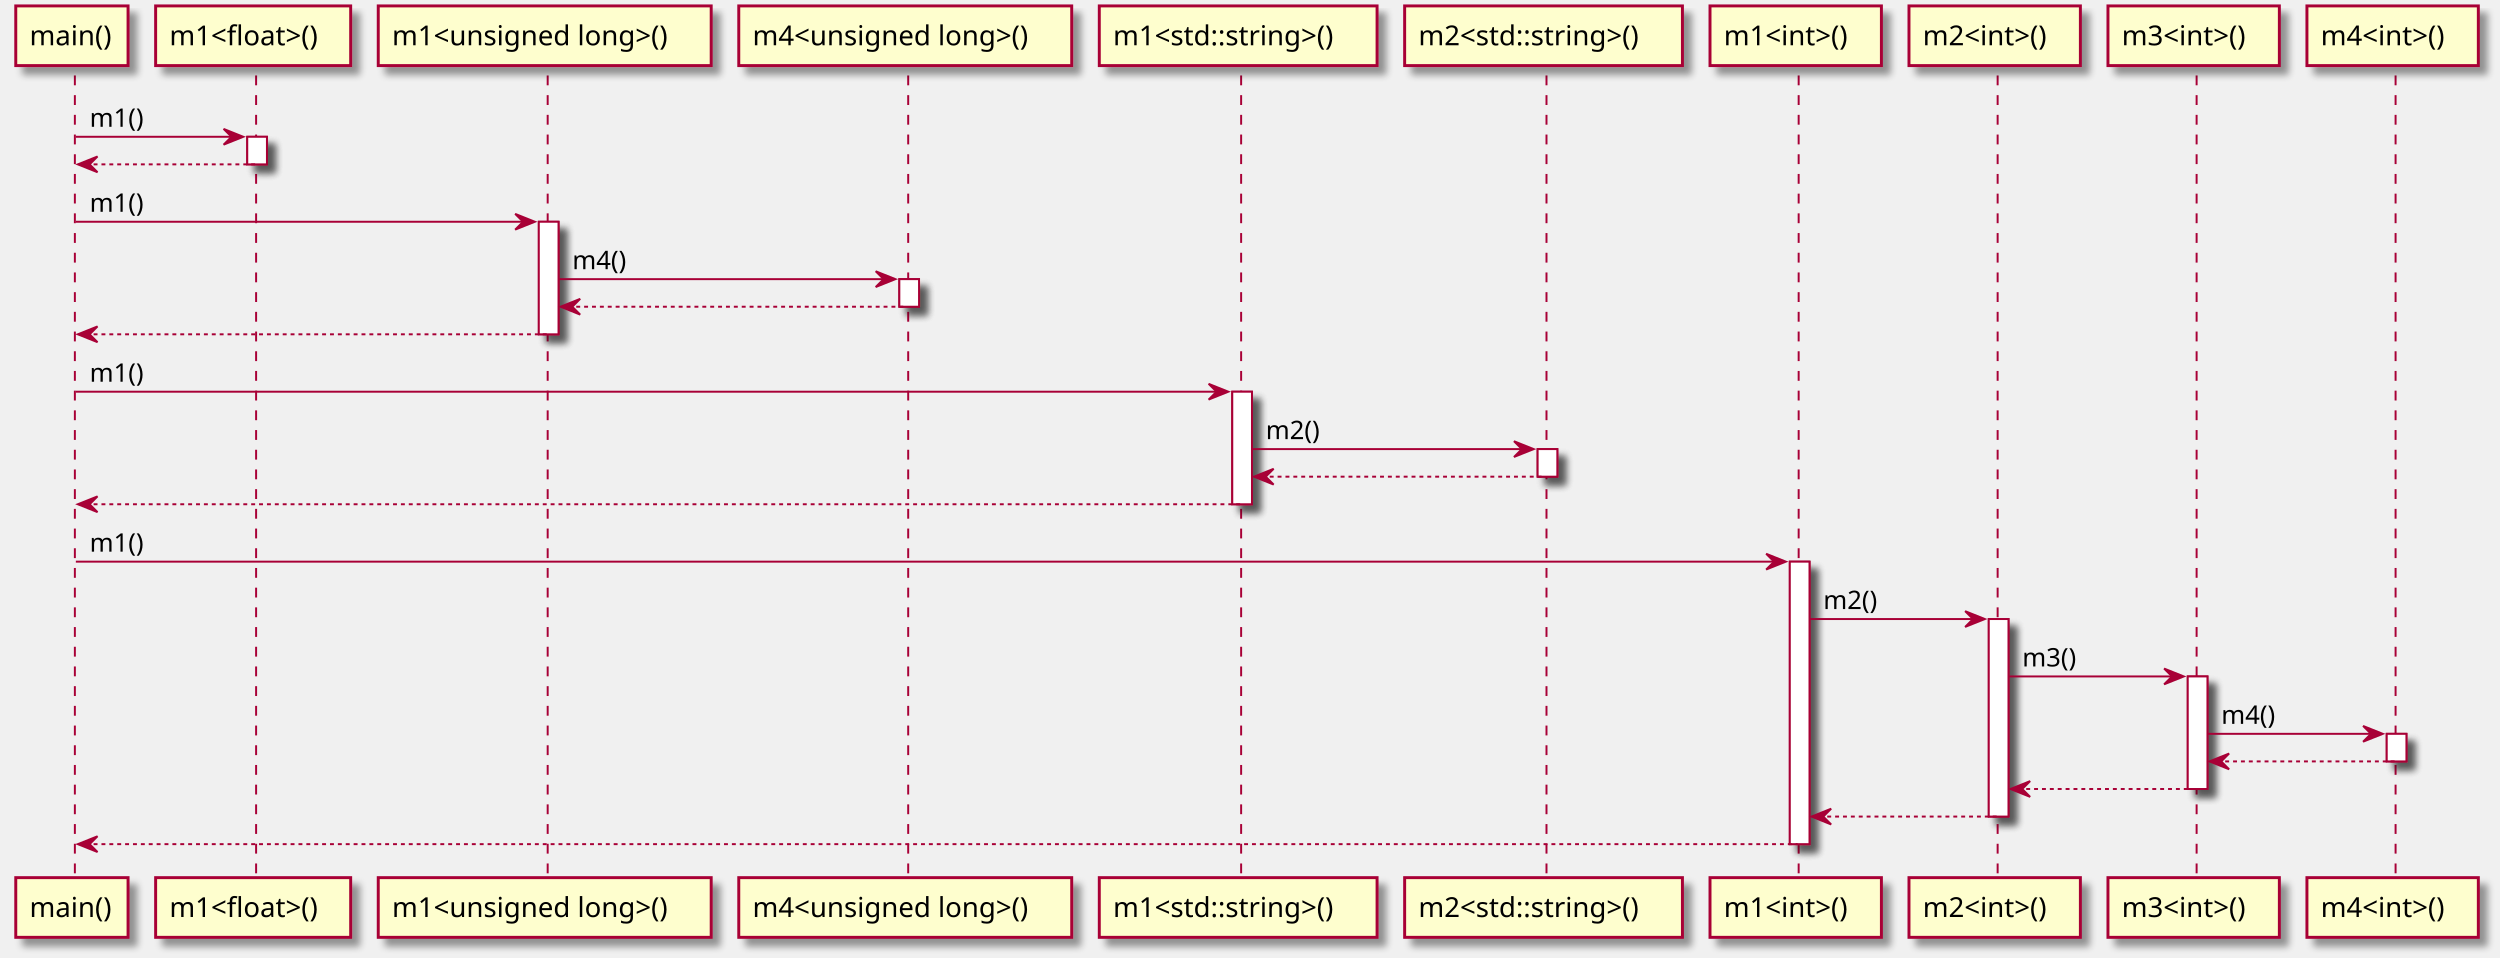
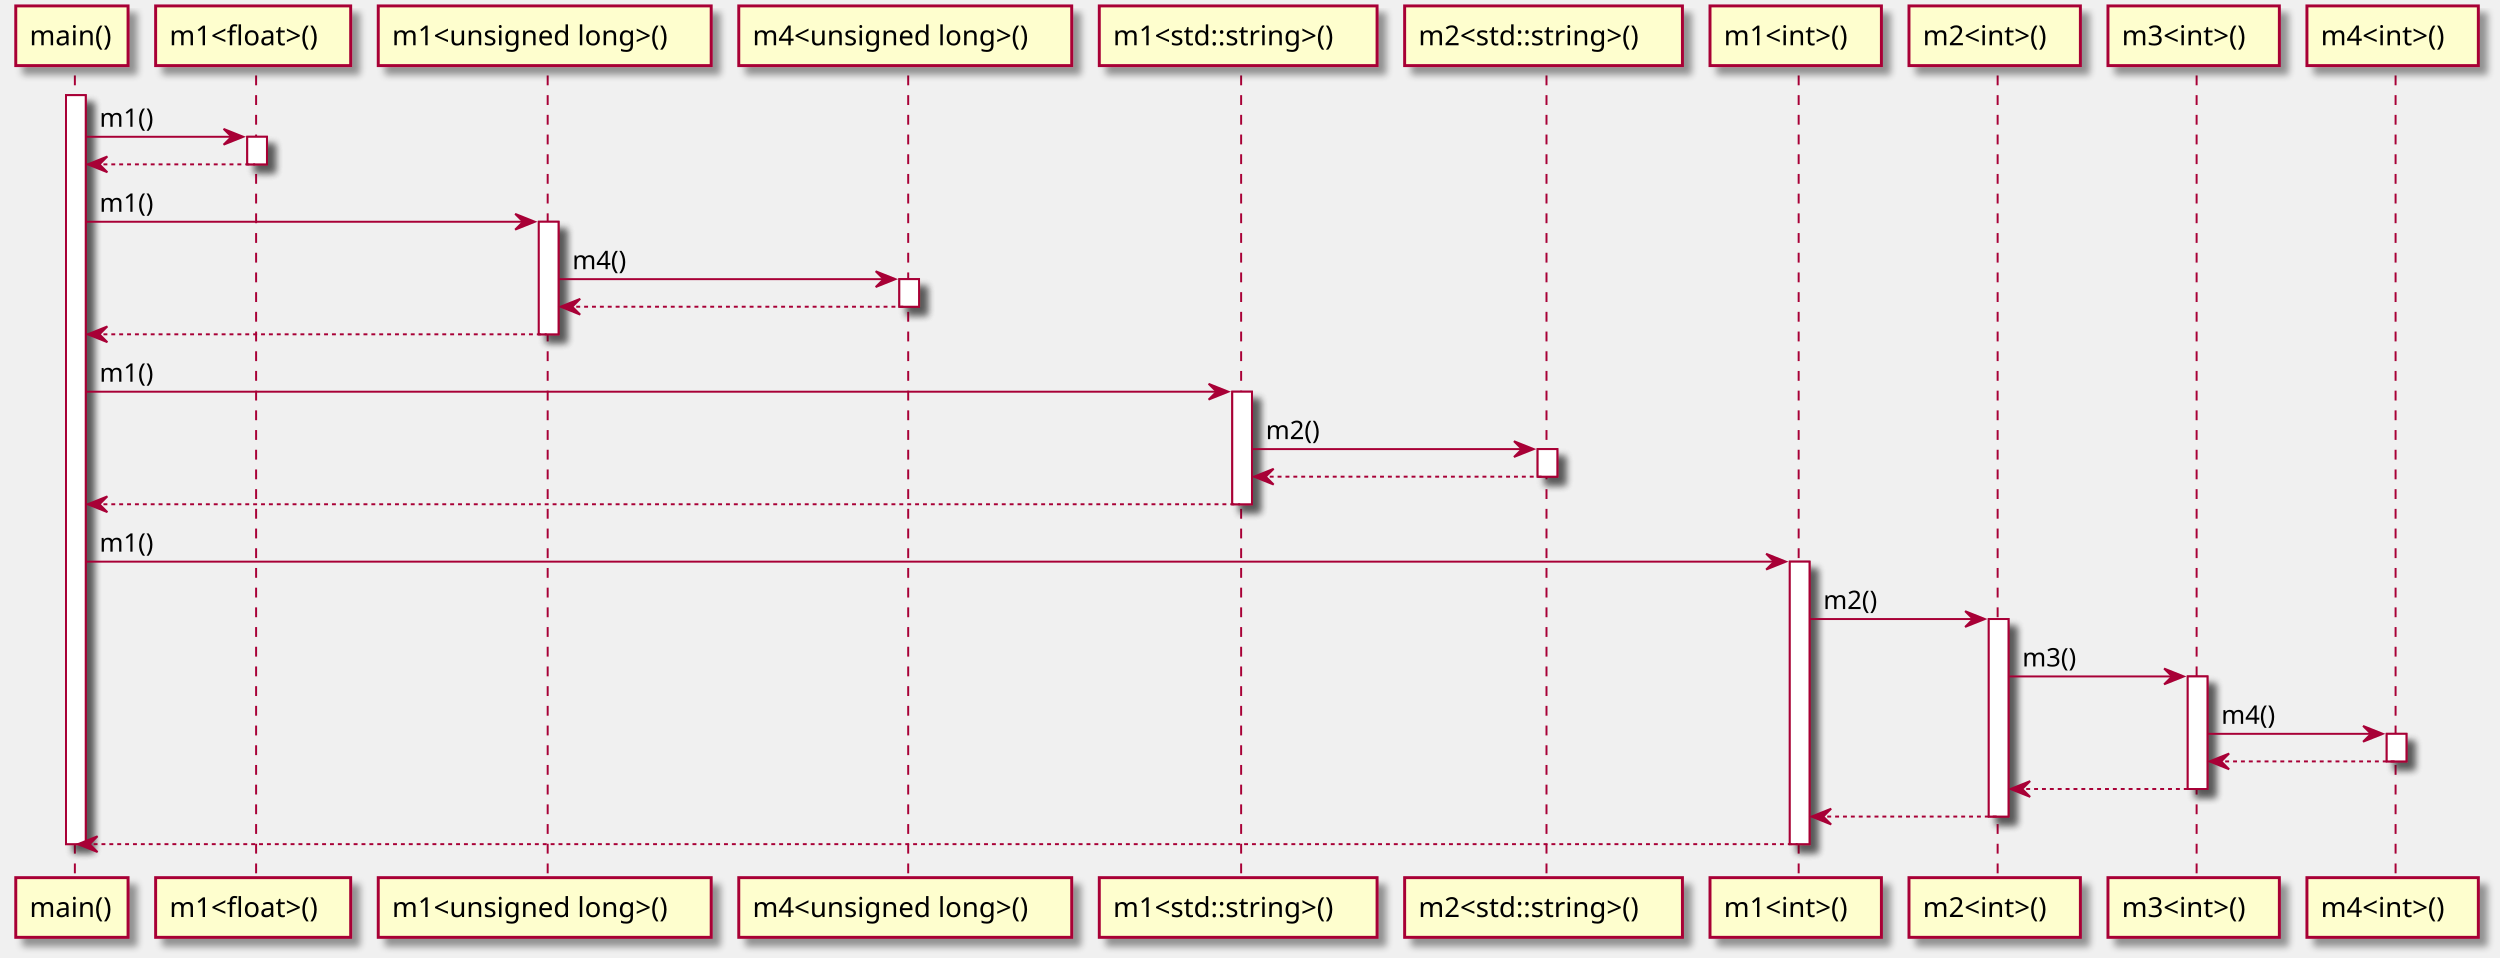
<svg xmlns="http://www.w3.org/2000/svg" contentScriptType="application/ecmascript" contentStyleType="text/css" height="486px" preserveAspectRatio="none" style="width:1269px;height:486px;" version="1.1" viewBox="0 0 1269 486" width="1269px" zoomAndPan="magnify">
  <defs>
-     <filter height="300%" id="f1t795cu4ctdhp" width="300%" x="-1" y="-1">
+     <filter height="300%" id="fzg4ihozjfu96" width="300%" x="-1" y="-1">
      <feGaussianBlur result="blurOut" stdDeviation="2.0" />
      <feColorMatrix in="blurOut" result="blurOut2" type="matrix" values="0 0 0 0 0 0 0 0 0 0 0 0 0 0 0 0 0 0 .4 0" />
      <feOffset dx="4.0" dy="4.0" in="blurOut2" result="blurOut3" />
      <feBlend in="SourceGraphic" in2="blurOut3" mode="normal" />
    </filter>
    <style type="text/css">a:hover { text-decoration: underline; }</style>
  </defs>
  <g>
-     <rect fill="#FFFFFF" filter="url(#f1t795cu4ctdhp)" height="14" style="stroke: #A80036; stroke-width: 1.0;" width="10" x="125.5" y="69.43" />
-     <rect fill="#FFFFFF" filter="url(#f1t795cu4ctdhp)" height="57.133" style="stroke: #A80036; stroke-width: 1.0;" width="10" x="273.5" y="112.562" />
-     <rect fill="#FFFFFF" filter="url(#f1t795cu4ctdhp)" height="14" style="stroke: #A80036; stroke-width: 1.0;" width="10" x="456.5" y="141.695" />
-     <rect fill="#FFFFFF" filter="url(#f1t795cu4ctdhp)" height="57.133" style="stroke: #A80036; stroke-width: 1.0;" width="10" x="625.5" y="198.828" />
-     <rect fill="#FFFFFF" filter="url(#f1t795cu4ctdhp)" height="14" style="stroke: #A80036; stroke-width: 1.0;" width="10" x="780.5" y="227.961" />
-     <rect fill="#FFFFFF" filter="url(#f1t795cu4ctdhp)" height="143.398" style="stroke: #A80036; stroke-width: 1.0;" width="10" x="908.5" y="285.094" />
-     <rect fill="#FFFFFF" filter="url(#f1t795cu4ctdhp)" height="100.266" style="stroke: #A80036; stroke-width: 1.0;" width="10" x="1009.5" y="314.227" />
-     <rect fill="#FFFFFF" filter="url(#f1t795cu4ctdhp)" height="57.133" style="stroke: #A80036; stroke-width: 1.0;" width="10" x="1110.5" y="343.359" />
-     <rect fill="#FFFFFF" filter="url(#f1t795cu4ctdhp)" height="14" style="stroke: #A80036; stroke-width: 1.0;" width="10" x="1211.5" y="372.492" />
+     <rect fill="#FFFFFF" filter="url(#fzg4ihozjfu96)" height="380.195" style="stroke: #A80036; stroke-width: 1.0;" width="10" x="33.5" y="48.297" />
+     <rect fill="#FFFFFF" filter="url(#fzg4ihozjfu96)" height="14" style="stroke: #A80036; stroke-width: 1.0;" width="10" x="125.5" y="69.43" />
+     <rect fill="#FFFFFF" filter="url(#fzg4ihozjfu96)" height="57.133" style="stroke: #A80036; stroke-width: 1.0;" width="10" x="273.5" y="112.562" />
+     <rect fill="#FFFFFF" filter="url(#fzg4ihozjfu96)" height="14" style="stroke: #A80036; stroke-width: 1.0;" width="10" x="456.5" y="141.695" />
+     <rect fill="#FFFFFF" filter="url(#fzg4ihozjfu96)" height="57.133" style="stroke: #A80036; stroke-width: 1.0;" width="10" x="625.5" y="198.828" />
+     <rect fill="#FFFFFF" filter="url(#fzg4ihozjfu96)" height="14" style="stroke: #A80036; stroke-width: 1.0;" width="10" x="780.5" y="227.961" />
+     <rect fill="#FFFFFF" filter="url(#fzg4ihozjfu96)" height="143.398" style="stroke: #A80036; stroke-width: 1.0;" width="10" x="908.5" y="285.094" />
+     <rect fill="#FFFFFF" filter="url(#fzg4ihozjfu96)" height="100.266" style="stroke: #A80036; stroke-width: 1.0;" width="10" x="1009.5" y="314.227" />
+     <rect fill="#FFFFFF" filter="url(#fzg4ihozjfu96)" height="57.133" style="stroke: #A80036; stroke-width: 1.0;" width="10" x="1110.5" y="343.359" />
+     <rect fill="#FFFFFF" filter="url(#fzg4ihozjfu96)" height="14" style="stroke: #A80036; stroke-width: 1.0;" width="10" x="1211.5" y="372.492" />
    <line style="stroke: #A80036; stroke-width: 1.0; stroke-dasharray: 5.0,5.0;" x1="38" x2="38" y1="38.297" y2="446.492" />
    <line style="stroke: #A80036; stroke-width: 1.0; stroke-dasharray: 5.0,5.0;" x1="130" x2="130" y1="38.297" y2="446.492" />
    <line style="stroke: #A80036; stroke-width: 1.0; stroke-dasharray: 5.0,5.0;" x1="278" x2="278" y1="38.297" y2="446.492" />
    <line style="stroke: #A80036; stroke-width: 1.0; stroke-dasharray: 5.0,5.0;" x1="461" x2="461" y1="38.297" y2="446.492" />
    <line style="stroke: #A80036; stroke-width: 1.0; stroke-dasharray: 5.0,5.0;" x1="630" x2="630" y1="38.297" y2="446.492" />
    <line style="stroke: #A80036; stroke-width: 1.0; stroke-dasharray: 5.0,5.0;" x1="785" x2="785" y1="38.297" y2="446.492" />
    <line style="stroke: #A80036; stroke-width: 1.0; stroke-dasharray: 5.0,5.0;" x1="913" x2="913" y1="38.297" y2="446.492" />
    <line style="stroke: #A80036; stroke-width: 1.0; stroke-dasharray: 5.0,5.0;" x1="1014" x2="1014" y1="38.297" y2="446.492" />
    <line style="stroke: #A80036; stroke-width: 1.0; stroke-dasharray: 5.0,5.0;" x1="1115" x2="1115" y1="38.297" y2="446.492" />
    <line style="stroke: #A80036; stroke-width: 1.0; stroke-dasharray: 5.0,5.0;" x1="1216" x2="1216" y1="38.297" y2="446.492" />
-     <rect fill="#FEFECE" filter="url(#f1t795cu4ctdhp)" height="30.297" style="stroke: #A80036; stroke-width: 1.5;" width="57" x="8" y="3" />
+     <rect fill="#FEFECE" filter="url(#fzg4ihozjfu96)" height="30.297" style="stroke: #A80036; stroke-width: 1.5;" width="57" x="8" y="3" />
    <text fill="#000000" font-family="sans-serif" font-size="14" lengthAdjust="spacingAndGlyphs" textLength="43" x="15" y="22.995">main()</text>
-     <rect fill="#FEFECE" filter="url(#f1t795cu4ctdhp)" height="30.297" style="stroke: #A80036; stroke-width: 1.5;" width="57" x="8" y="445.492" />
+     <rect fill="#FEFECE" filter="url(#fzg4ihozjfu96)" height="30.297" style="stroke: #A80036; stroke-width: 1.5;" width="57" x="8" y="445.492" />
    <text fill="#000000" font-family="sans-serif" font-size="14" lengthAdjust="spacingAndGlyphs" textLength="43" x="15" y="465.487">main()</text>
-     <rect fill="#FEFECE" filter="url(#f1t795cu4ctdhp)" height="30.297" style="stroke: #A80036; stroke-width: 1.5;" width="99" x="79" y="3" />
+     <rect fill="#FEFECE" filter="url(#fzg4ihozjfu96)" height="30.297" style="stroke: #A80036; stroke-width: 1.5;" width="99" x="79" y="3" />
    <text fill="#000000" font-family="sans-serif" font-size="14" lengthAdjust="spacingAndGlyphs" textLength="85" x="86" y="22.995">m1&lt;float&gt;()</text>
-     <rect fill="#FEFECE" filter="url(#f1t795cu4ctdhp)" height="30.297" style="stroke: #A80036; stroke-width: 1.5;" width="99" x="79" y="445.492" />
+     <rect fill="#FEFECE" filter="url(#fzg4ihozjfu96)" height="30.297" style="stroke: #A80036; stroke-width: 1.5;" width="99" x="79" y="445.492" />
    <text fill="#000000" font-family="sans-serif" font-size="14" lengthAdjust="spacingAndGlyphs" textLength="85" x="86" y="465.487">m1&lt;float&gt;()</text>
-     <rect fill="#FEFECE" filter="url(#f1t795cu4ctdhp)" height="30.297" style="stroke: #A80036; stroke-width: 1.5;" width="169" x="192" y="3" />
+     <rect fill="#FEFECE" filter="url(#fzg4ihozjfu96)" height="30.297" style="stroke: #A80036; stroke-width: 1.5;" width="169" x="192" y="3" />
    <text fill="#000000" font-family="sans-serif" font-size="14" lengthAdjust="spacingAndGlyphs" textLength="155" x="199" y="22.995">m1&lt;unsigned long&gt;()</text>
-     <rect fill="#FEFECE" filter="url(#f1t795cu4ctdhp)" height="30.297" style="stroke: #A80036; stroke-width: 1.5;" width="169" x="192" y="445.492" />
+     <rect fill="#FEFECE" filter="url(#fzg4ihozjfu96)" height="30.297" style="stroke: #A80036; stroke-width: 1.5;" width="169" x="192" y="445.492" />
    <text fill="#000000" font-family="sans-serif" font-size="14" lengthAdjust="spacingAndGlyphs" textLength="155" x="199" y="465.487">m1&lt;unsigned long&gt;()</text>
-     <rect fill="#FEFECE" filter="url(#f1t795cu4ctdhp)" height="30.297" style="stroke: #A80036; stroke-width: 1.5;" width="169" x="375" y="3" />
+     <rect fill="#FEFECE" filter="url(#fzg4ihozjfu96)" height="30.297" style="stroke: #A80036; stroke-width: 1.5;" width="169" x="375" y="3" />
    <text fill="#000000" font-family="sans-serif" font-size="14" lengthAdjust="spacingAndGlyphs" textLength="155" x="382" y="22.995">m4&lt;unsigned long&gt;()</text>
-     <rect fill="#FEFECE" filter="url(#f1t795cu4ctdhp)" height="30.297" style="stroke: #A80036; stroke-width: 1.5;" width="169" x="375" y="445.492" />
+     <rect fill="#FEFECE" filter="url(#fzg4ihozjfu96)" height="30.297" style="stroke: #A80036; stroke-width: 1.5;" width="169" x="375" y="445.492" />
    <text fill="#000000" font-family="sans-serif" font-size="14" lengthAdjust="spacingAndGlyphs" textLength="155" x="382" y="465.487">m4&lt;unsigned long&gt;()</text>
-     <rect fill="#FEFECE" filter="url(#f1t795cu4ctdhp)" height="30.297" style="stroke: #A80036; stroke-width: 1.5;" width="141" x="558" y="3" />
+     <rect fill="#FEFECE" filter="url(#fzg4ihozjfu96)" height="30.297" style="stroke: #A80036; stroke-width: 1.5;" width="141" x="558" y="3" />
    <text fill="#000000" font-family="sans-serif" font-size="14" lengthAdjust="spacingAndGlyphs" textLength="127" x="565" y="22.995">m1&lt;std::string&gt;()</text>
-     <rect fill="#FEFECE" filter="url(#f1t795cu4ctdhp)" height="30.297" style="stroke: #A80036; stroke-width: 1.5;" width="141" x="558" y="445.492" />
+     <rect fill="#FEFECE" filter="url(#fzg4ihozjfu96)" height="30.297" style="stroke: #A80036; stroke-width: 1.5;" width="141" x="558" y="445.492" />
    <text fill="#000000" font-family="sans-serif" font-size="14" lengthAdjust="spacingAndGlyphs" textLength="127" x="565" y="465.487">m1&lt;std::string&gt;()</text>
-     <rect fill="#FEFECE" filter="url(#f1t795cu4ctdhp)" height="30.297" style="stroke: #A80036; stroke-width: 1.5;" width="141" x="713" y="3" />
+     <rect fill="#FEFECE" filter="url(#fzg4ihozjfu96)" height="30.297" style="stroke: #A80036; stroke-width: 1.5;" width="141" x="713" y="3" />
    <text fill="#000000" font-family="sans-serif" font-size="14" lengthAdjust="spacingAndGlyphs" textLength="127" x="720" y="22.995">m2&lt;std::string&gt;()</text>
-     <rect fill="#FEFECE" filter="url(#f1t795cu4ctdhp)" height="30.297" style="stroke: #A80036; stroke-width: 1.5;" width="141" x="713" y="445.492" />
+     <rect fill="#FEFECE" filter="url(#fzg4ihozjfu96)" height="30.297" style="stroke: #A80036; stroke-width: 1.5;" width="141" x="713" y="445.492" />
    <text fill="#000000" font-family="sans-serif" font-size="14" lengthAdjust="spacingAndGlyphs" textLength="127" x="720" y="465.487">m2&lt;std::string&gt;()</text>
-     <rect fill="#FEFECE" filter="url(#f1t795cu4ctdhp)" height="30.297" style="stroke: #A80036; stroke-width: 1.5;" width="87" x="868" y="3" />
+     <rect fill="#FEFECE" filter="url(#fzg4ihozjfu96)" height="30.297" style="stroke: #A80036; stroke-width: 1.5;" width="87" x="868" y="3" />
    <text fill="#000000" font-family="sans-serif" font-size="14" lengthAdjust="spacingAndGlyphs" textLength="73" x="875" y="22.995">m1&lt;int&gt;()</text>
-     <rect fill="#FEFECE" filter="url(#f1t795cu4ctdhp)" height="30.297" style="stroke: #A80036; stroke-width: 1.5;" width="87" x="868" y="445.492" />
+     <rect fill="#FEFECE" filter="url(#fzg4ihozjfu96)" height="30.297" style="stroke: #A80036; stroke-width: 1.5;" width="87" x="868" y="445.492" />
    <text fill="#000000" font-family="sans-serif" font-size="14" lengthAdjust="spacingAndGlyphs" textLength="73" x="875" y="465.487">m1&lt;int&gt;()</text>
-     <rect fill="#FEFECE" filter="url(#f1t795cu4ctdhp)" height="30.297" style="stroke: #A80036; stroke-width: 1.5;" width="87" x="969" y="3" />
+     <rect fill="#FEFECE" filter="url(#fzg4ihozjfu96)" height="30.297" style="stroke: #A80036; stroke-width: 1.5;" width="87" x="969" y="3" />
    <text fill="#000000" font-family="sans-serif" font-size="14" lengthAdjust="spacingAndGlyphs" textLength="73" x="976" y="22.995">m2&lt;int&gt;()</text>
-     <rect fill="#FEFECE" filter="url(#f1t795cu4ctdhp)" height="30.297" style="stroke: #A80036; stroke-width: 1.5;" width="87" x="969" y="445.492" />
+     <rect fill="#FEFECE" filter="url(#fzg4ihozjfu96)" height="30.297" style="stroke: #A80036; stroke-width: 1.5;" width="87" x="969" y="445.492" />
    <text fill="#000000" font-family="sans-serif" font-size="14" lengthAdjust="spacingAndGlyphs" textLength="73" x="976" y="465.487">m2&lt;int&gt;()</text>
-     <rect fill="#FEFECE" filter="url(#f1t795cu4ctdhp)" height="30.297" style="stroke: #A80036; stroke-width: 1.5;" width="87" x="1070" y="3" />
+     <rect fill="#FEFECE" filter="url(#fzg4ihozjfu96)" height="30.297" style="stroke: #A80036; stroke-width: 1.5;" width="87" x="1070" y="3" />
    <text fill="#000000" font-family="sans-serif" font-size="14" lengthAdjust="spacingAndGlyphs" textLength="73" x="1077" y="22.995">m3&lt;int&gt;()</text>
-     <rect fill="#FEFECE" filter="url(#f1t795cu4ctdhp)" height="30.297" style="stroke: #A80036; stroke-width: 1.5;" width="87" x="1070" y="445.492" />
+     <rect fill="#FEFECE" filter="url(#fzg4ihozjfu96)" height="30.297" style="stroke: #A80036; stroke-width: 1.5;" width="87" x="1070" y="445.492" />
    <text fill="#000000" font-family="sans-serif" font-size="14" lengthAdjust="spacingAndGlyphs" textLength="73" x="1077" y="465.487">m3&lt;int&gt;()</text>
-     <rect fill="#FEFECE" filter="url(#f1t795cu4ctdhp)" height="30.297" style="stroke: #A80036; stroke-width: 1.5;" width="87" x="1171" y="3" />
+     <rect fill="#FEFECE" filter="url(#fzg4ihozjfu96)" height="30.297" style="stroke: #A80036; stroke-width: 1.5;" width="87" x="1171" y="3" />
    <text fill="#000000" font-family="sans-serif" font-size="14" lengthAdjust="spacingAndGlyphs" textLength="73" x="1178" y="22.995">m4&lt;int&gt;()</text>
-     <rect fill="#FEFECE" filter="url(#f1t795cu4ctdhp)" height="30.297" style="stroke: #A80036; stroke-width: 1.5;" width="87" x="1171" y="445.492" />
+     <rect fill="#FEFECE" filter="url(#fzg4ihozjfu96)" height="30.297" style="stroke: #A80036; stroke-width: 1.5;" width="87" x="1171" y="445.492" />
    <text fill="#000000" font-family="sans-serif" font-size="14" lengthAdjust="spacingAndGlyphs" textLength="73" x="1178" y="465.487">m4&lt;int&gt;()</text>
-     <rect fill="#FFFFFF" filter="url(#f1t795cu4ctdhp)" height="14" style="stroke: #A80036; stroke-width: 1.0;" width="10" x="125.5" y="69.43" />
-     <rect fill="#FFFFFF" filter="url(#f1t795cu4ctdhp)" height="57.133" style="stroke: #A80036; stroke-width: 1.0;" width="10" x="273.5" y="112.562" />
-     <rect fill="#FFFFFF" filter="url(#f1t795cu4ctdhp)" height="14" style="stroke: #A80036; stroke-width: 1.0;" width="10" x="456.5" y="141.695" />
-     <rect fill="#FFFFFF" filter="url(#f1t795cu4ctdhp)" height="57.133" style="stroke: #A80036; stroke-width: 1.0;" width="10" x="625.5" y="198.828" />
-     <rect fill="#FFFFFF" filter="url(#f1t795cu4ctdhp)" height="14" style="stroke: #A80036; stroke-width: 1.0;" width="10" x="780.5" y="227.961" />
-     <rect fill="#FFFFFF" filter="url(#f1t795cu4ctdhp)" height="143.398" style="stroke: #A80036; stroke-width: 1.0;" width="10" x="908.5" y="285.094" />
-     <rect fill="#FFFFFF" filter="url(#f1t795cu4ctdhp)" height="100.266" style="stroke: #A80036; stroke-width: 1.0;" width="10" x="1009.5" y="314.227" />
-     <rect fill="#FFFFFF" filter="url(#f1t795cu4ctdhp)" height="57.133" style="stroke: #A80036; stroke-width: 1.0;" width="10" x="1110.5" y="343.359" />
-     <rect fill="#FFFFFF" filter="url(#f1t795cu4ctdhp)" height="14" style="stroke: #A80036; stroke-width: 1.0;" width="10" x="1211.5" y="372.492" />
+     <rect fill="#FFFFFF" filter="url(#fzg4ihozjfu96)" height="380.195" style="stroke: #A80036; stroke-width: 1.0;" width="10" x="33.5" y="48.297" />
+     <rect fill="#FFFFFF" filter="url(#fzg4ihozjfu96)" height="14" style="stroke: #A80036; stroke-width: 1.0;" width="10" x="125.5" y="69.43" />
+     <rect fill="#FFFFFF" filter="url(#fzg4ihozjfu96)" height="57.133" style="stroke: #A80036; stroke-width: 1.0;" width="10" x="273.5" y="112.562" />
+     <rect fill="#FFFFFF" filter="url(#fzg4ihozjfu96)" height="14" style="stroke: #A80036; stroke-width: 1.0;" width="10" x="456.5" y="141.695" />
+     <rect fill="#FFFFFF" filter="url(#fzg4ihozjfu96)" height="57.133" style="stroke: #A80036; stroke-width: 1.0;" width="10" x="625.5" y="198.828" />
+     <rect fill="#FFFFFF" filter="url(#fzg4ihozjfu96)" height="14" style="stroke: #A80036; stroke-width: 1.0;" width="10" x="780.5" y="227.961" />
+     <rect fill="#FFFFFF" filter="url(#fzg4ihozjfu96)" height="143.398" style="stroke: #A80036; stroke-width: 1.0;" width="10" x="908.5" y="285.094" />
+     <rect fill="#FFFFFF" filter="url(#fzg4ihozjfu96)" height="100.266" style="stroke: #A80036; stroke-width: 1.0;" width="10" x="1009.5" y="314.227" />
+     <rect fill="#FFFFFF" filter="url(#fzg4ihozjfu96)" height="57.133" style="stroke: #A80036; stroke-width: 1.0;" width="10" x="1110.5" y="343.359" />
+     <rect fill="#FFFFFF" filter="url(#fzg4ihozjfu96)" height="14" style="stroke: #A80036; stroke-width: 1.0;" width="10" x="1211.5" y="372.492" />
    <polygon fill="#A80036" points="113.5,65.43,123.5,69.43,113.5,73.43,117.5,69.43" style="stroke: #A80036; stroke-width: 1.0;" />
-     <line style="stroke: #A80036; stroke-width: 1.0;" x1="38.5" x2="119.5" y1="69.43" y2="69.43" />
-     <text fill="#000000" font-family="sans-serif" font-size="13" lengthAdjust="spacingAndGlyphs" textLength="31" x="45.5" y="64.364">m1()</text>
-     <polygon fill="#A80036" points="49.5,79.43,39.5,83.43,49.5,87.43,45.5,83.43" style="stroke: #A80036; stroke-width: 1.0;" />
-     <line style="stroke: #A80036; stroke-width: 1.0; stroke-dasharray: 2.0,2.0;" x1="43.5" x2="129.5" y1="83.43" y2="83.43" />
+     <line style="stroke: #A80036; stroke-width: 1.0;" x1="43.5" x2="119.5" y1="69.43" y2="69.43" />
+     <text fill="#000000" font-family="sans-serif" font-size="13" lengthAdjust="spacingAndGlyphs" textLength="31" x="50.5" y="64.364">m1()</text>
+     <polygon fill="#A80036" points="54.5,79.43,44.5,83.43,54.5,87.43,50.5,83.43" style="stroke: #A80036; stroke-width: 1.0;" />
+     <line style="stroke: #A80036; stroke-width: 1.0; stroke-dasharray: 2.0,2.0;" x1="48.5" x2="129.5" y1="83.43" y2="83.43" />
    <polygon fill="#A80036" points="261.5,108.562,271.5,112.562,261.5,116.562,265.5,112.562" style="stroke: #A80036; stroke-width: 1.0;" />
-     <line style="stroke: #A80036; stroke-width: 1.0;" x1="38.5" x2="267.5" y1="112.562" y2="112.562" />
-     <text fill="#000000" font-family="sans-serif" font-size="13" lengthAdjust="spacingAndGlyphs" textLength="31" x="45.5" y="107.497">m1()</text>
+     <line style="stroke: #A80036; stroke-width: 1.0;" x1="43.5" x2="267.5" y1="112.562" y2="112.562" />
+     <text fill="#000000" font-family="sans-serif" font-size="13" lengthAdjust="spacingAndGlyphs" textLength="31" x="50.5" y="107.497">m1()</text>
    <polygon fill="#A80036" points="444.5,137.695,454.5,141.695,444.5,145.695,448.5,141.695" style="stroke: #A80036; stroke-width: 1.0;" />
    <line style="stroke: #A80036; stroke-width: 1.0;" x1="283.5" x2="450.5" y1="141.695" y2="141.695" />
    <text fill="#000000" font-family="sans-serif" font-size="13" lengthAdjust="spacingAndGlyphs" textLength="31" x="290.5" y="136.629">m4()</text>
    <polygon fill="#A80036" points="294.5,151.695,284.5,155.695,294.5,159.695,290.5,155.695" style="stroke: #A80036; stroke-width: 1.0;" />
    <line style="stroke: #A80036; stroke-width: 1.0; stroke-dasharray: 2.0,2.0;" x1="288.5" x2="460.5" y1="155.695" y2="155.695" />
-     <polygon fill="#A80036" points="49.5,165.695,39.5,169.695,49.5,173.695,45.5,169.695" style="stroke: #A80036; stroke-width: 1.0;" />
-     <line style="stroke: #A80036; stroke-width: 1.0; stroke-dasharray: 2.0,2.0;" x1="43.5" x2="277.5" y1="169.695" y2="169.695" />
+     <polygon fill="#A80036" points="54.5,165.695,44.5,169.695,54.5,173.695,50.5,169.695" style="stroke: #A80036; stroke-width: 1.0;" />
+     <line style="stroke: #A80036; stroke-width: 1.0; stroke-dasharray: 2.0,2.0;" x1="48.5" x2="277.5" y1="169.695" y2="169.695" />
    <polygon fill="#A80036" points="613.5,194.828,623.5,198.828,613.5,202.828,617.5,198.828" style="stroke: #A80036; stroke-width: 1.0;" />
-     <line style="stroke: #A80036; stroke-width: 1.0;" x1="38.5" x2="619.5" y1="198.828" y2="198.828" />
-     <text fill="#000000" font-family="sans-serif" font-size="13" lengthAdjust="spacingAndGlyphs" textLength="31" x="45.5" y="193.762">m1()</text>
+     <line style="stroke: #A80036; stroke-width: 1.0;" x1="43.5" x2="619.5" y1="198.828" y2="198.828" />
+     <text fill="#000000" font-family="sans-serif" font-size="13" lengthAdjust="spacingAndGlyphs" textLength="31" x="50.5" y="193.762">m1()</text>
    <polygon fill="#A80036" points="768.5,223.961,778.5,227.961,768.5,231.961,772.5,227.961" style="stroke: #A80036; stroke-width: 1.0;" />
    <line style="stroke: #A80036; stroke-width: 1.0;" x1="635.5" x2="774.5" y1="227.961" y2="227.961" />
    <text fill="#000000" font-family="sans-serif" font-size="13" lengthAdjust="spacingAndGlyphs" textLength="31" x="642.5" y="222.895">m2()</text>
    <polygon fill="#A80036" points="646.5,237.961,636.5,241.961,646.5,245.961,642.5,241.961" style="stroke: #A80036; stroke-width: 1.0;" />
    <line style="stroke: #A80036; stroke-width: 1.0; stroke-dasharray: 2.0,2.0;" x1="640.5" x2="784.5" y1="241.961" y2="241.961" />
-     <polygon fill="#A80036" points="49.5,251.961,39.5,255.961,49.5,259.961,45.5,255.961" style="stroke: #A80036; stroke-width: 1.0;" />
-     <line style="stroke: #A80036; stroke-width: 1.0; stroke-dasharray: 2.0,2.0;" x1="43.5" x2="629.5" y1="255.961" y2="255.961" />
+     <polygon fill="#A80036" points="54.5,251.961,44.5,255.961,54.5,259.961,50.5,255.961" style="stroke: #A80036; stroke-width: 1.0;" />
+     <line style="stroke: #A80036; stroke-width: 1.0; stroke-dasharray: 2.0,2.0;" x1="48.5" x2="629.5" y1="255.961" y2="255.961" />
    <polygon fill="#A80036" points="896.5,281.094,906.5,285.094,896.5,289.094,900.5,285.094" style="stroke: #A80036; stroke-width: 1.0;" />
-     <line style="stroke: #A80036; stroke-width: 1.0;" x1="38.5" x2="902.5" y1="285.094" y2="285.094" />
-     <text fill="#000000" font-family="sans-serif" font-size="13" lengthAdjust="spacingAndGlyphs" textLength="31" x="45.5" y="280.028">m1()</text>
+     <line style="stroke: #A80036; stroke-width: 1.0;" x1="43.5" x2="902.5" y1="285.094" y2="285.094" />
+     <text fill="#000000" font-family="sans-serif" font-size="13" lengthAdjust="spacingAndGlyphs" textLength="31" x="50.5" y="280.028">m1()</text>
    <polygon fill="#A80036" points="997.5,310.227,1007.5,314.227,997.5,318.227,1001.5,314.227" style="stroke: #A80036; stroke-width: 1.0;" />
    <line style="stroke: #A80036; stroke-width: 1.0;" x1="918.5" x2="1003.5" y1="314.227" y2="314.227" />
    <text fill="#000000" font-family="sans-serif" font-size="13" lengthAdjust="spacingAndGlyphs" textLength="31" x="925.5" y="309.161">m2()</text>
    <polygon fill="#A80036" points="1098.5,339.359,1108.5,343.359,1098.5,347.359,1102.5,343.359" style="stroke: #A80036; stroke-width: 1.0;" />
    <line style="stroke: #A80036; stroke-width: 1.0;" x1="1019.5" x2="1104.5" y1="343.359" y2="343.359" />
    <text fill="#000000" font-family="sans-serif" font-size="13" lengthAdjust="spacingAndGlyphs" textLength="31" x="1026.5" y="338.293">m3()</text>
    <polygon fill="#A80036" points="1199.5,368.492,1209.5,372.492,1199.5,376.492,1203.5,372.492" style="stroke: #A80036; stroke-width: 1.0;" />
    <line style="stroke: #A80036; stroke-width: 1.0;" x1="1120.5" x2="1205.5" y1="372.492" y2="372.492" />
    <text fill="#000000" font-family="sans-serif" font-size="13" lengthAdjust="spacingAndGlyphs" textLength="31" x="1127.5" y="367.426">m4()</text>
    <polygon fill="#A80036" points="1131.5,382.492,1121.5,386.492,1131.5,390.492,1127.5,386.492" style="stroke: #A80036; stroke-width: 1.0;" />
    <line style="stroke: #A80036; stroke-width: 1.0; stroke-dasharray: 2.0,2.0;" x1="1125.5" x2="1215.5" y1="386.492" y2="386.492" />
    <polygon fill="#A80036" points="1030.5,396.492,1020.5,400.492,1030.5,404.492,1026.5,400.492" style="stroke: #A80036; stroke-width: 1.0;" />
    <line style="stroke: #A80036; stroke-width: 1.0; stroke-dasharray: 2.0,2.0;" x1="1024.5" x2="1114.5" y1="400.492" y2="400.492" />
    <polygon fill="#A80036" points="929.5,410.492,919.5,414.492,929.5,418.492,925.5,414.492" style="stroke: #A80036; stroke-width: 1.0;" />
    <line style="stroke: #A80036; stroke-width: 1.0; stroke-dasharray: 2.0,2.0;" x1="923.5" x2="1013.5" y1="414.492" y2="414.492" />
    <polygon fill="#A80036" points="49.5,424.492,39.5,428.492,49.5,432.492,45.5,428.492" style="stroke: #A80036; stroke-width: 1.0;" />
    <line style="stroke: #A80036; stroke-width: 1.0; stroke-dasharray: 2.0,2.0;" x1="43.5" x2="912.5" y1="428.492" y2="428.492" />
  </g>
</svg>
